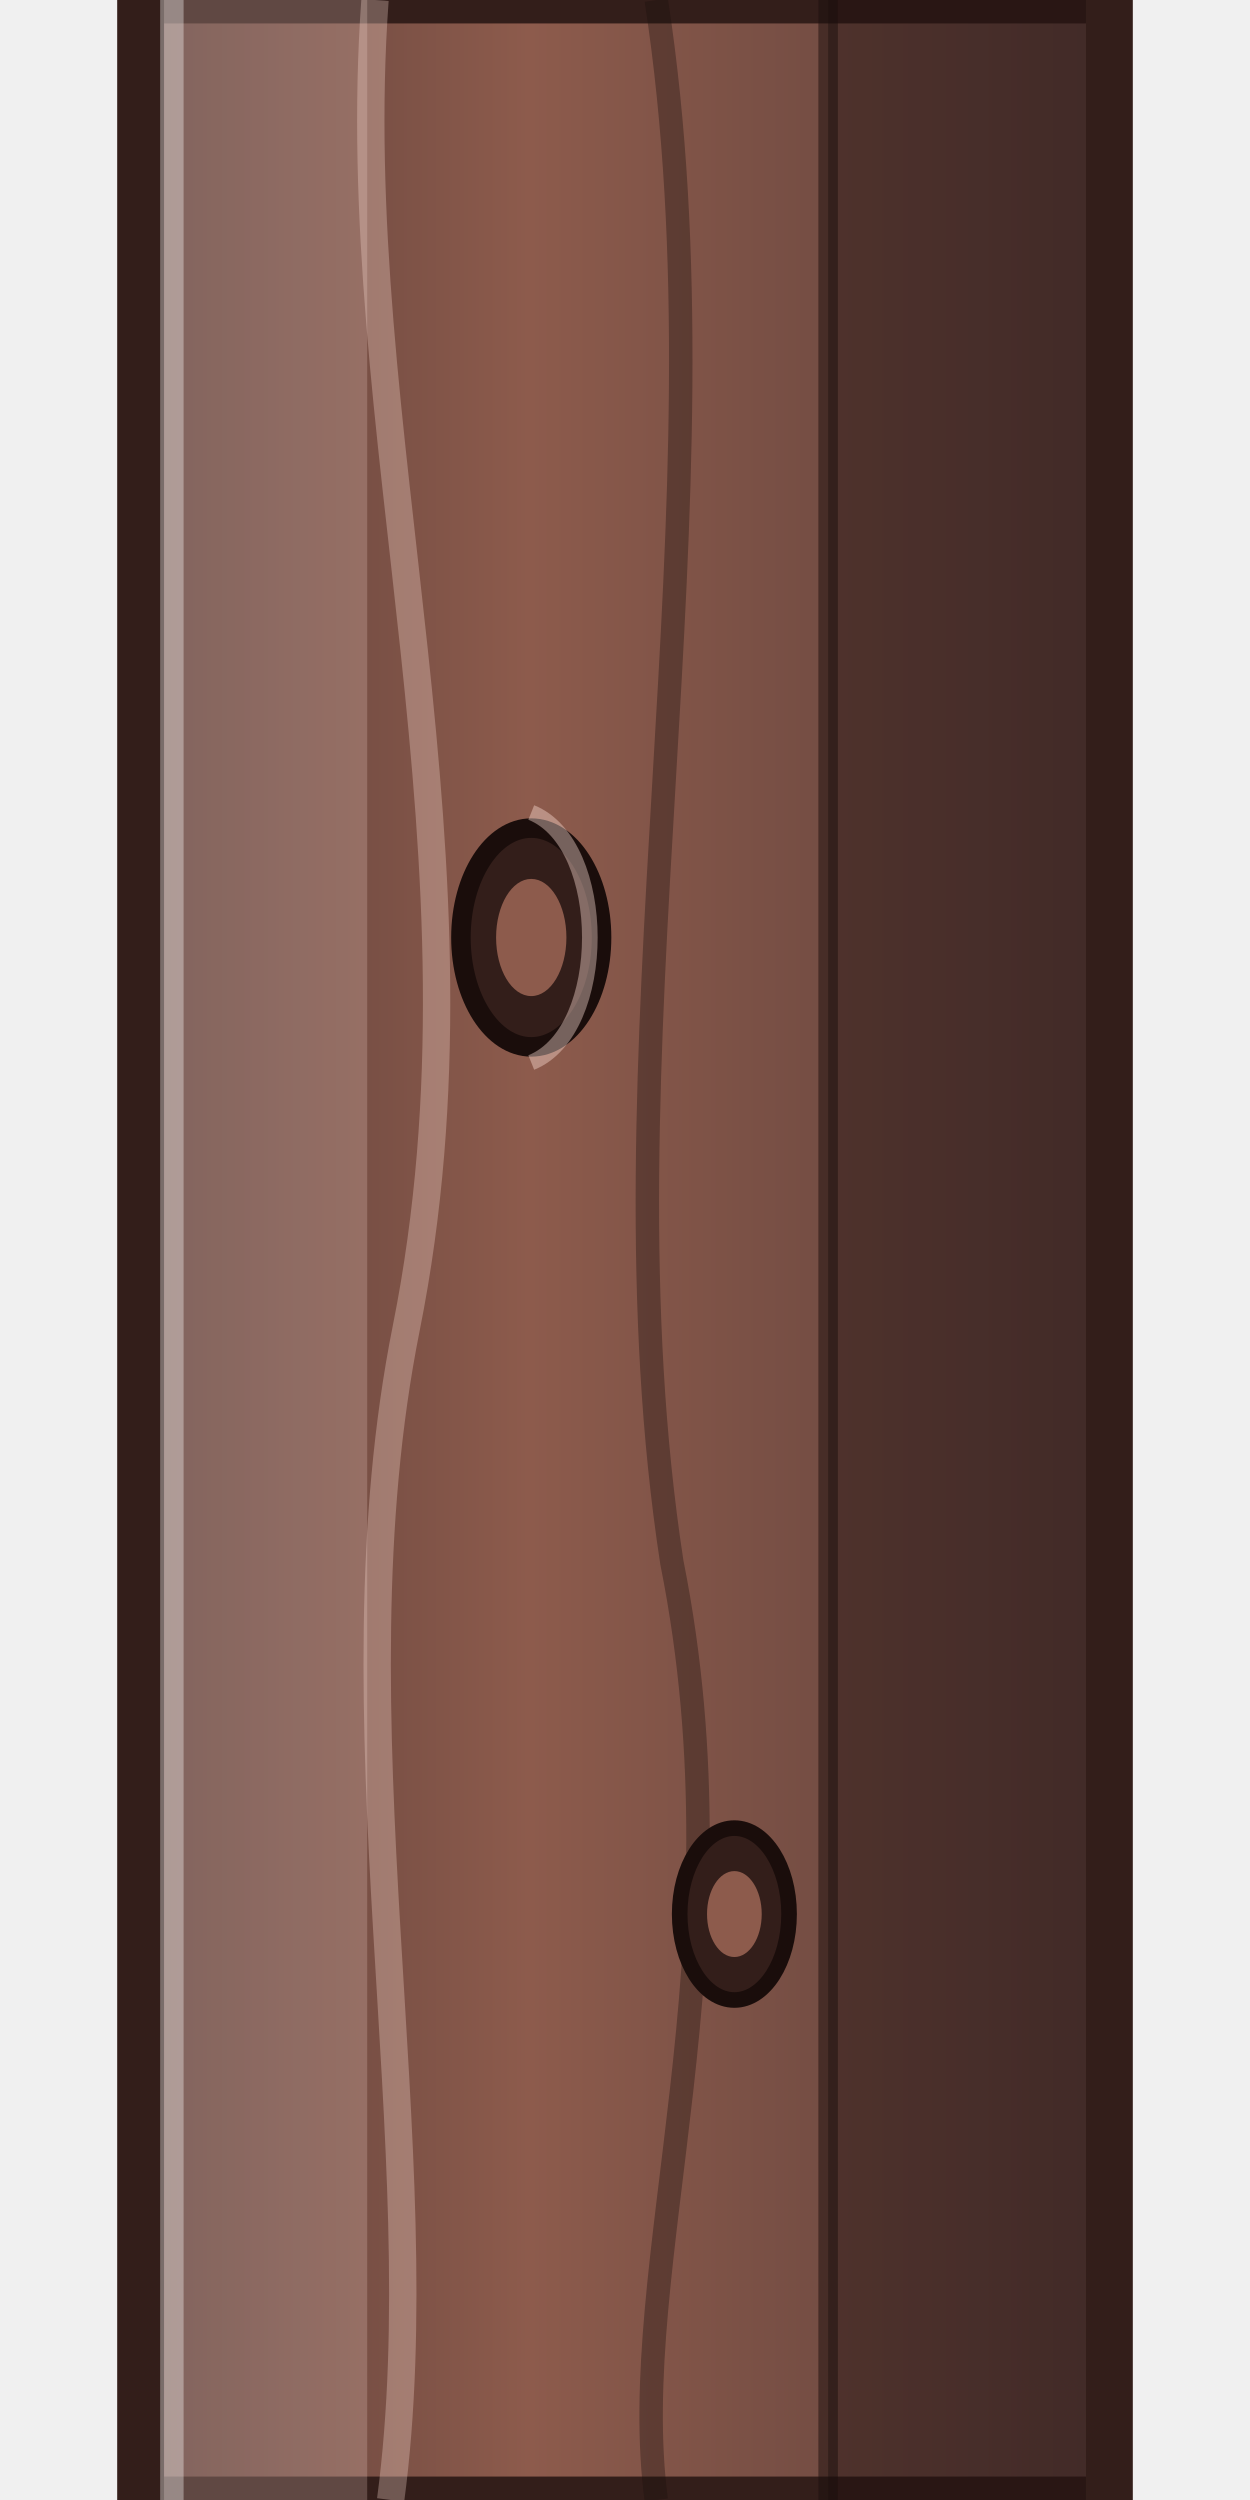
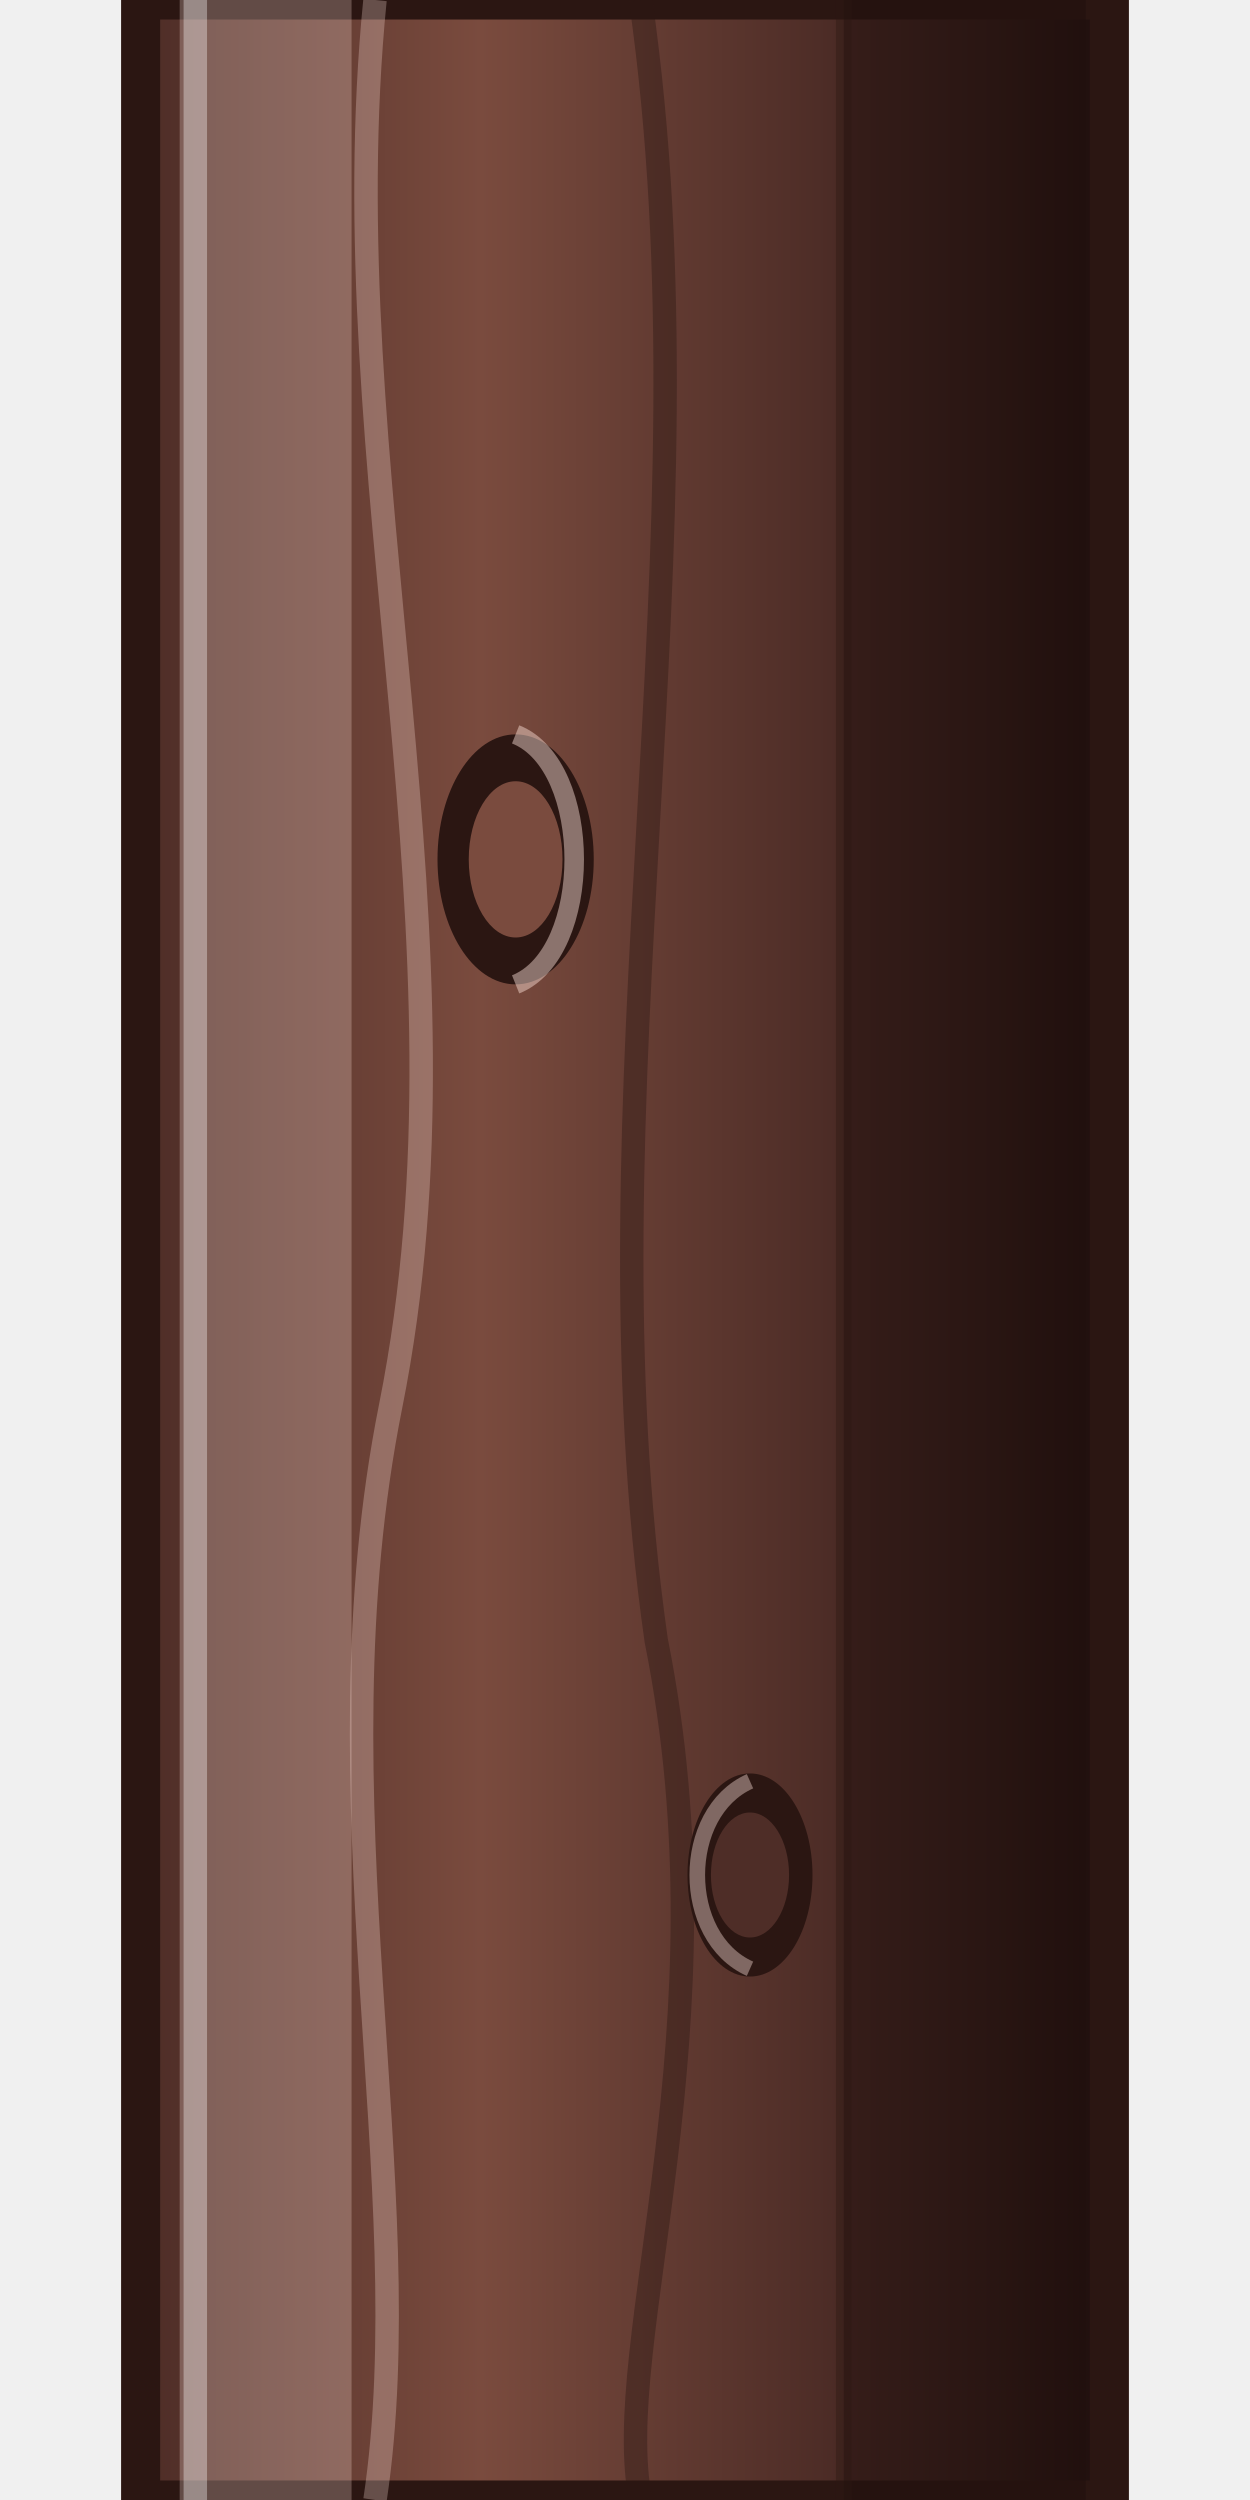
<svg xmlns="http://www.w3.org/2000/svg" width="160" height="320" viewBox="0 0 160 320">
  <defs>
    <linearGradient id="wood" x1="0" y1="0" x2="1" y2="0">
-       <stop offset="0%" stop-color="#5D403B" />
-       <stop offset="40%" stop-color="#8D5B4C" />
-       <stop offset="100%" stop-color="#5D403B" />
+       <stop offset="0%" stop-color="#4E2D27" />
+       <stop offset="35%" stop-color="#7A4B3E" />
+       <stop offset="70%" stop-color="#4E2D27" />
+       <stop offset="100%" stop-color="#1F0F0D" />
    </linearGradient>
  </defs>
-   <rect x="18" y="0" width="124" height="320" fill="url(#wood)" stroke="#331E1A" stroke-width="6" />
-   <rect x="21" y="0" width="26" height="320" fill="#FFE0D6" opacity=".22" />
-   <line x1="22" y1="0" x2="22" y2="320" stroke="#FFFFFF" stroke-width="3" opacity=".35" />
-   <rect x="106" y="0" width="33" height="320" fill="#1A0D0B" opacity=".42" />
-   <line x1="106" y1="0" x2="106" y2="320" stroke="#1A0D0B" stroke-width="2.5" opacity=".5" />
-   <path d="M48 0 C44 55 64 110 52 170 C42 220 56 275 50 320" stroke="#FFE0D6" stroke-width="3.5" opacity=".3" fill="none" />
-   <path d="M84 0 C94 65 76 135 86 200 C96 250 80 290 84 320" stroke="#1A0D0B" stroke-width="3" opacity=".35" fill="none" />
-   <ellipse cx="68" cy="120" rx="9" ry="14" fill="#331E1A" stroke="#1A0D0B" stroke-width="2.5" />
-   <ellipse cx="68" cy="120" rx="4.5" ry="7.5" fill="#8D5B4C" />
-   <path d="M68 104 C78 108 78 132 68 136" stroke="#FFE0D6" stroke-width="2" opacity=".4" fill="none" />
-   <ellipse cx="94" cy="245" rx="7" ry="11" fill="#331E1A" stroke="#1A0D0B" stroke-width="2" />
-   <ellipse cx="94" cy="245" rx="3.5" ry="5.5" fill="#8D5B4C" />
+   <rect x="18" y="0" width="124" height="320" fill="url(#wood)" stroke="#2B1612" stroke-width="5" />
+   <rect x="23" y="0" width="22" height="320" fill="#FFE4DB" opacity=".26" />
+   <line x1="25" y1="0" x2="25" y2="320" stroke="#FFFFFF" stroke-width="3" opacity=".35" />
+   <rect x="108" y="0" width="31" height="320" fill="#1F0F0D" opacity=".48" />
+   <line x1="108" y1="0" x2="108" y2="320" stroke="#2B1612" stroke-width="2" opacity=".4" />
+   <path d="M48 0 C42 60 62 120 50 180 C40 230 54 280 48 320" stroke="#FFE4DB" stroke-width="3" opacity=".28" fill="none" />
+   <path d="M82 0 C92 70 74 140 84 210 C94 260 78 300 82 320" stroke="#2B1612" stroke-width="3" opacity=".4" fill="none" />
+   <ellipse cx="66" cy="110" rx="10" ry="16" fill="#2B1612" />
+   <ellipse cx="66" cy="110" rx="6" ry="10" fill="#7A4B3E" />
+   <path d="M66 94 C76 98 76 122 66 126" stroke="#FFE4DB" stroke-width="2.5" opacity=".45" fill="none" />
+   <ellipse cx="96" cy="240" rx="8" ry="13" fill="#2B1612" />
+   <ellipse cx="96" cy="240" rx="5" ry="8" fill="#4E2D27" />
+   <path d="M96 228 C87 232 87 248 96 252" stroke="#FFE4DB" stroke-width="2" opacity=".4" fill="none" />
</svg>
